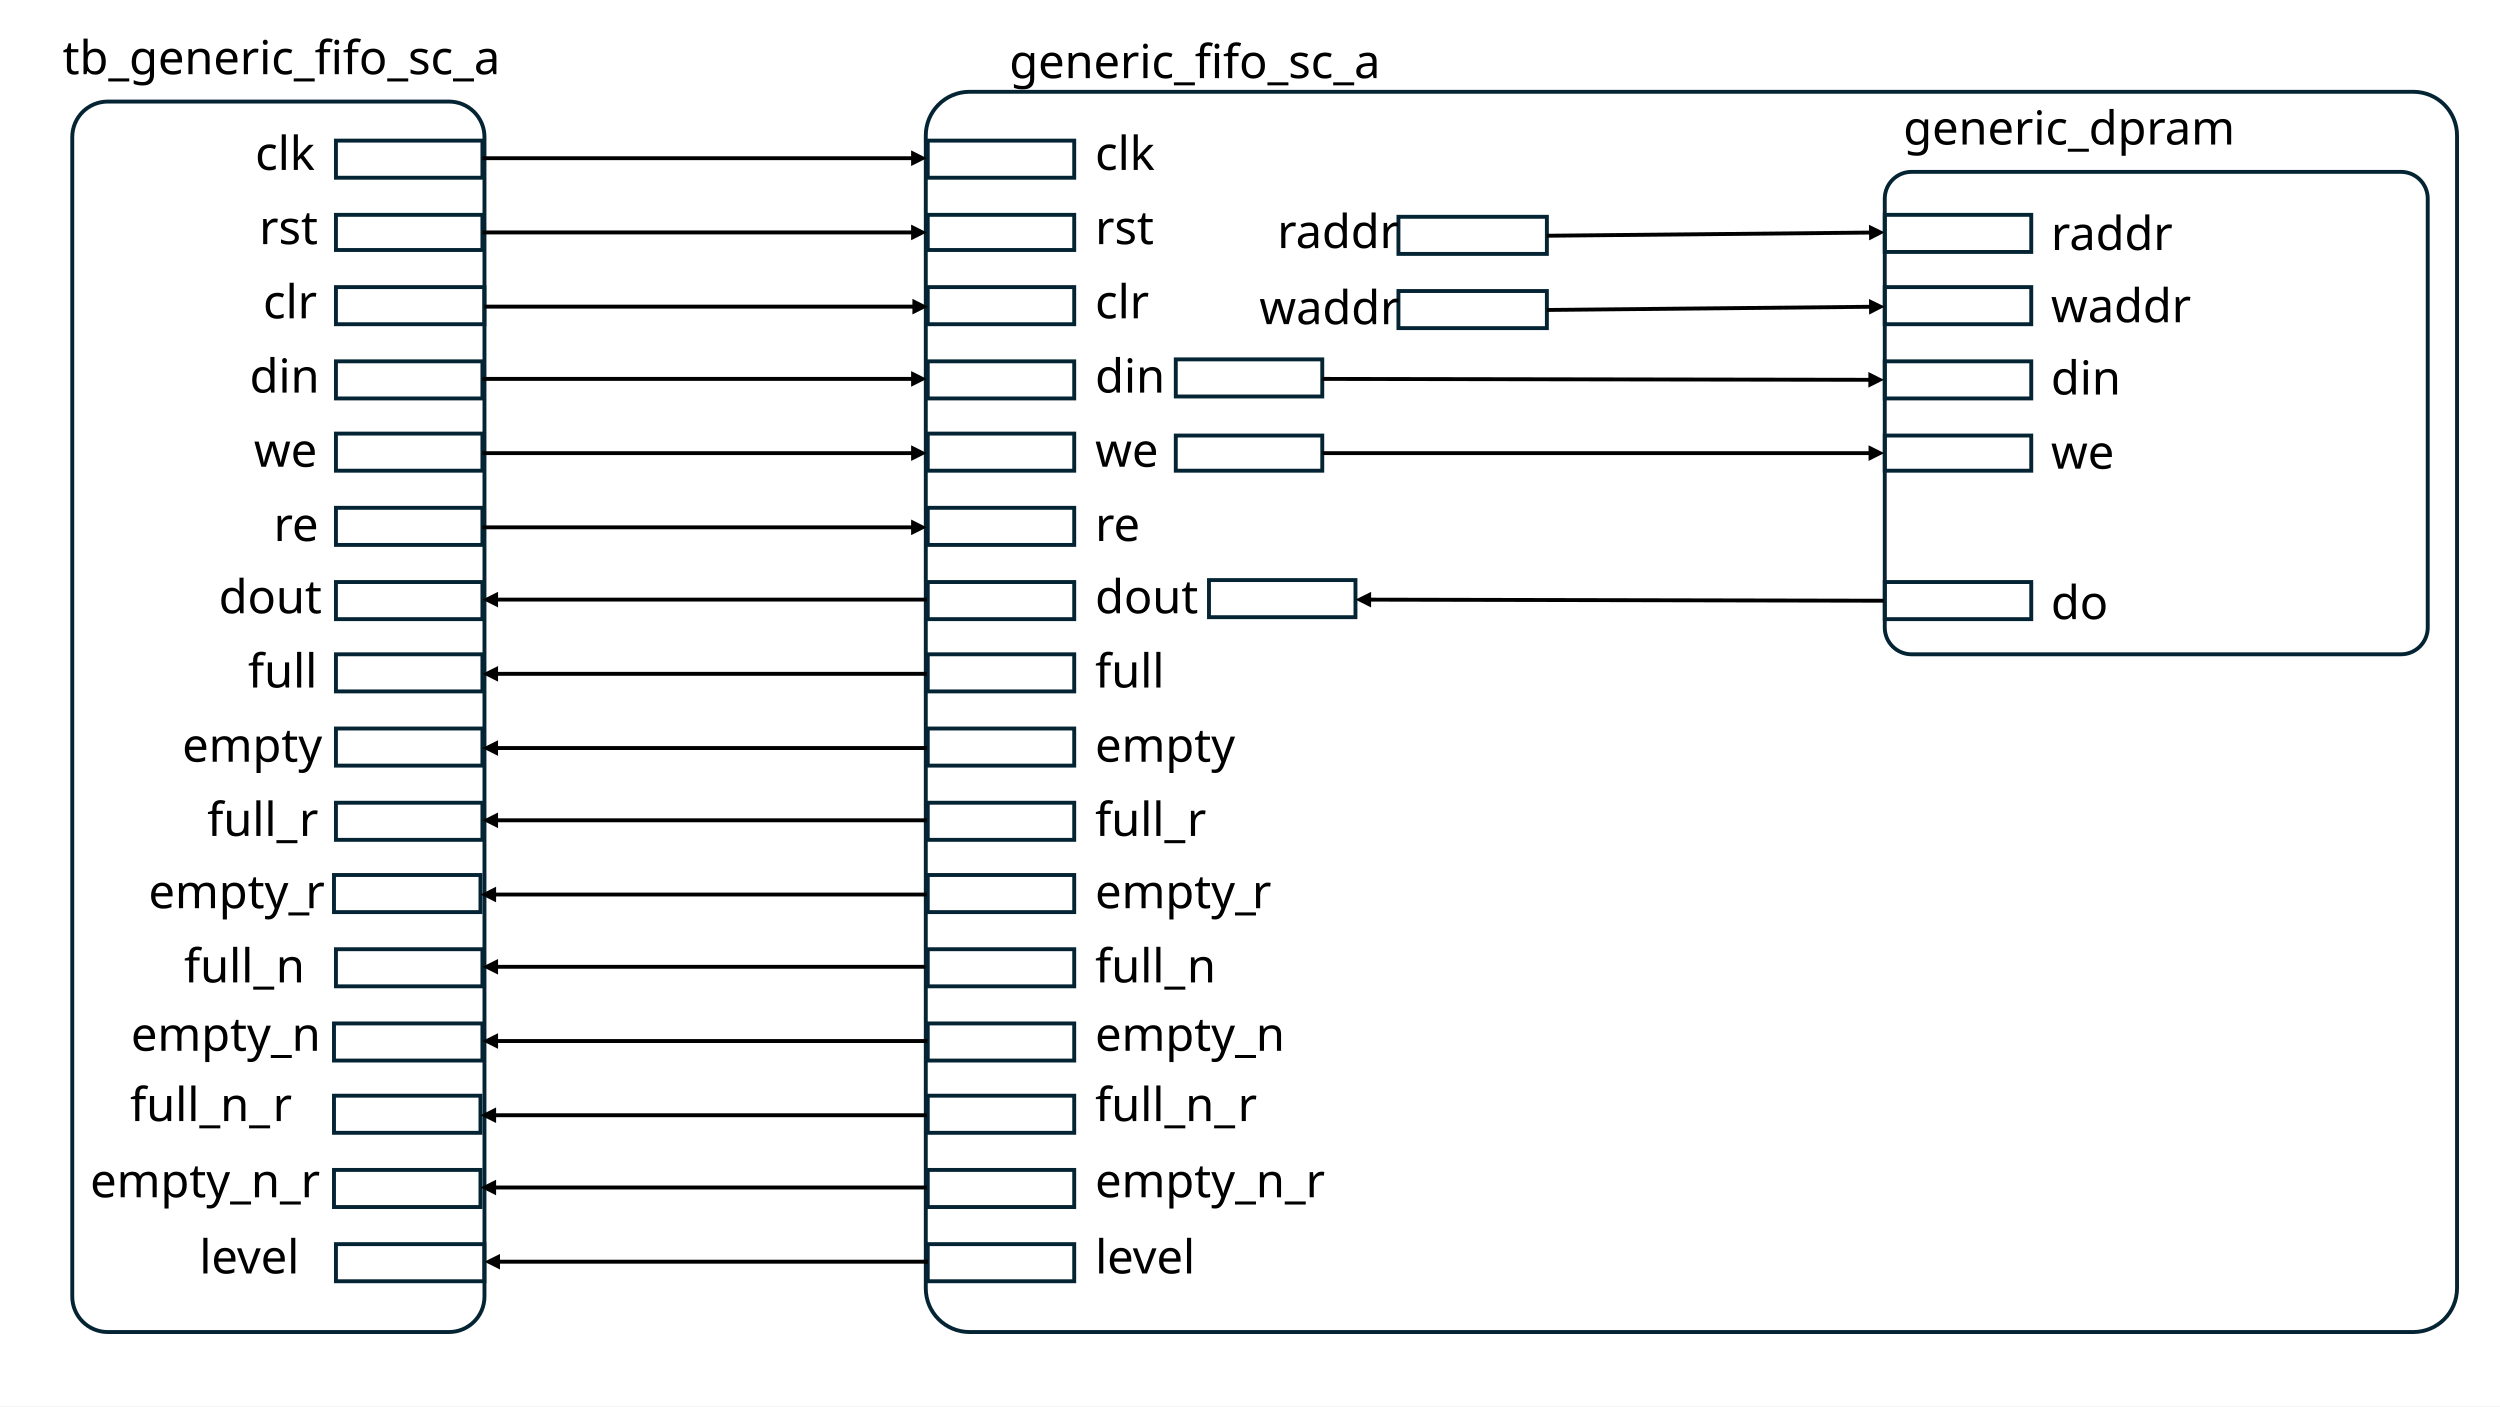
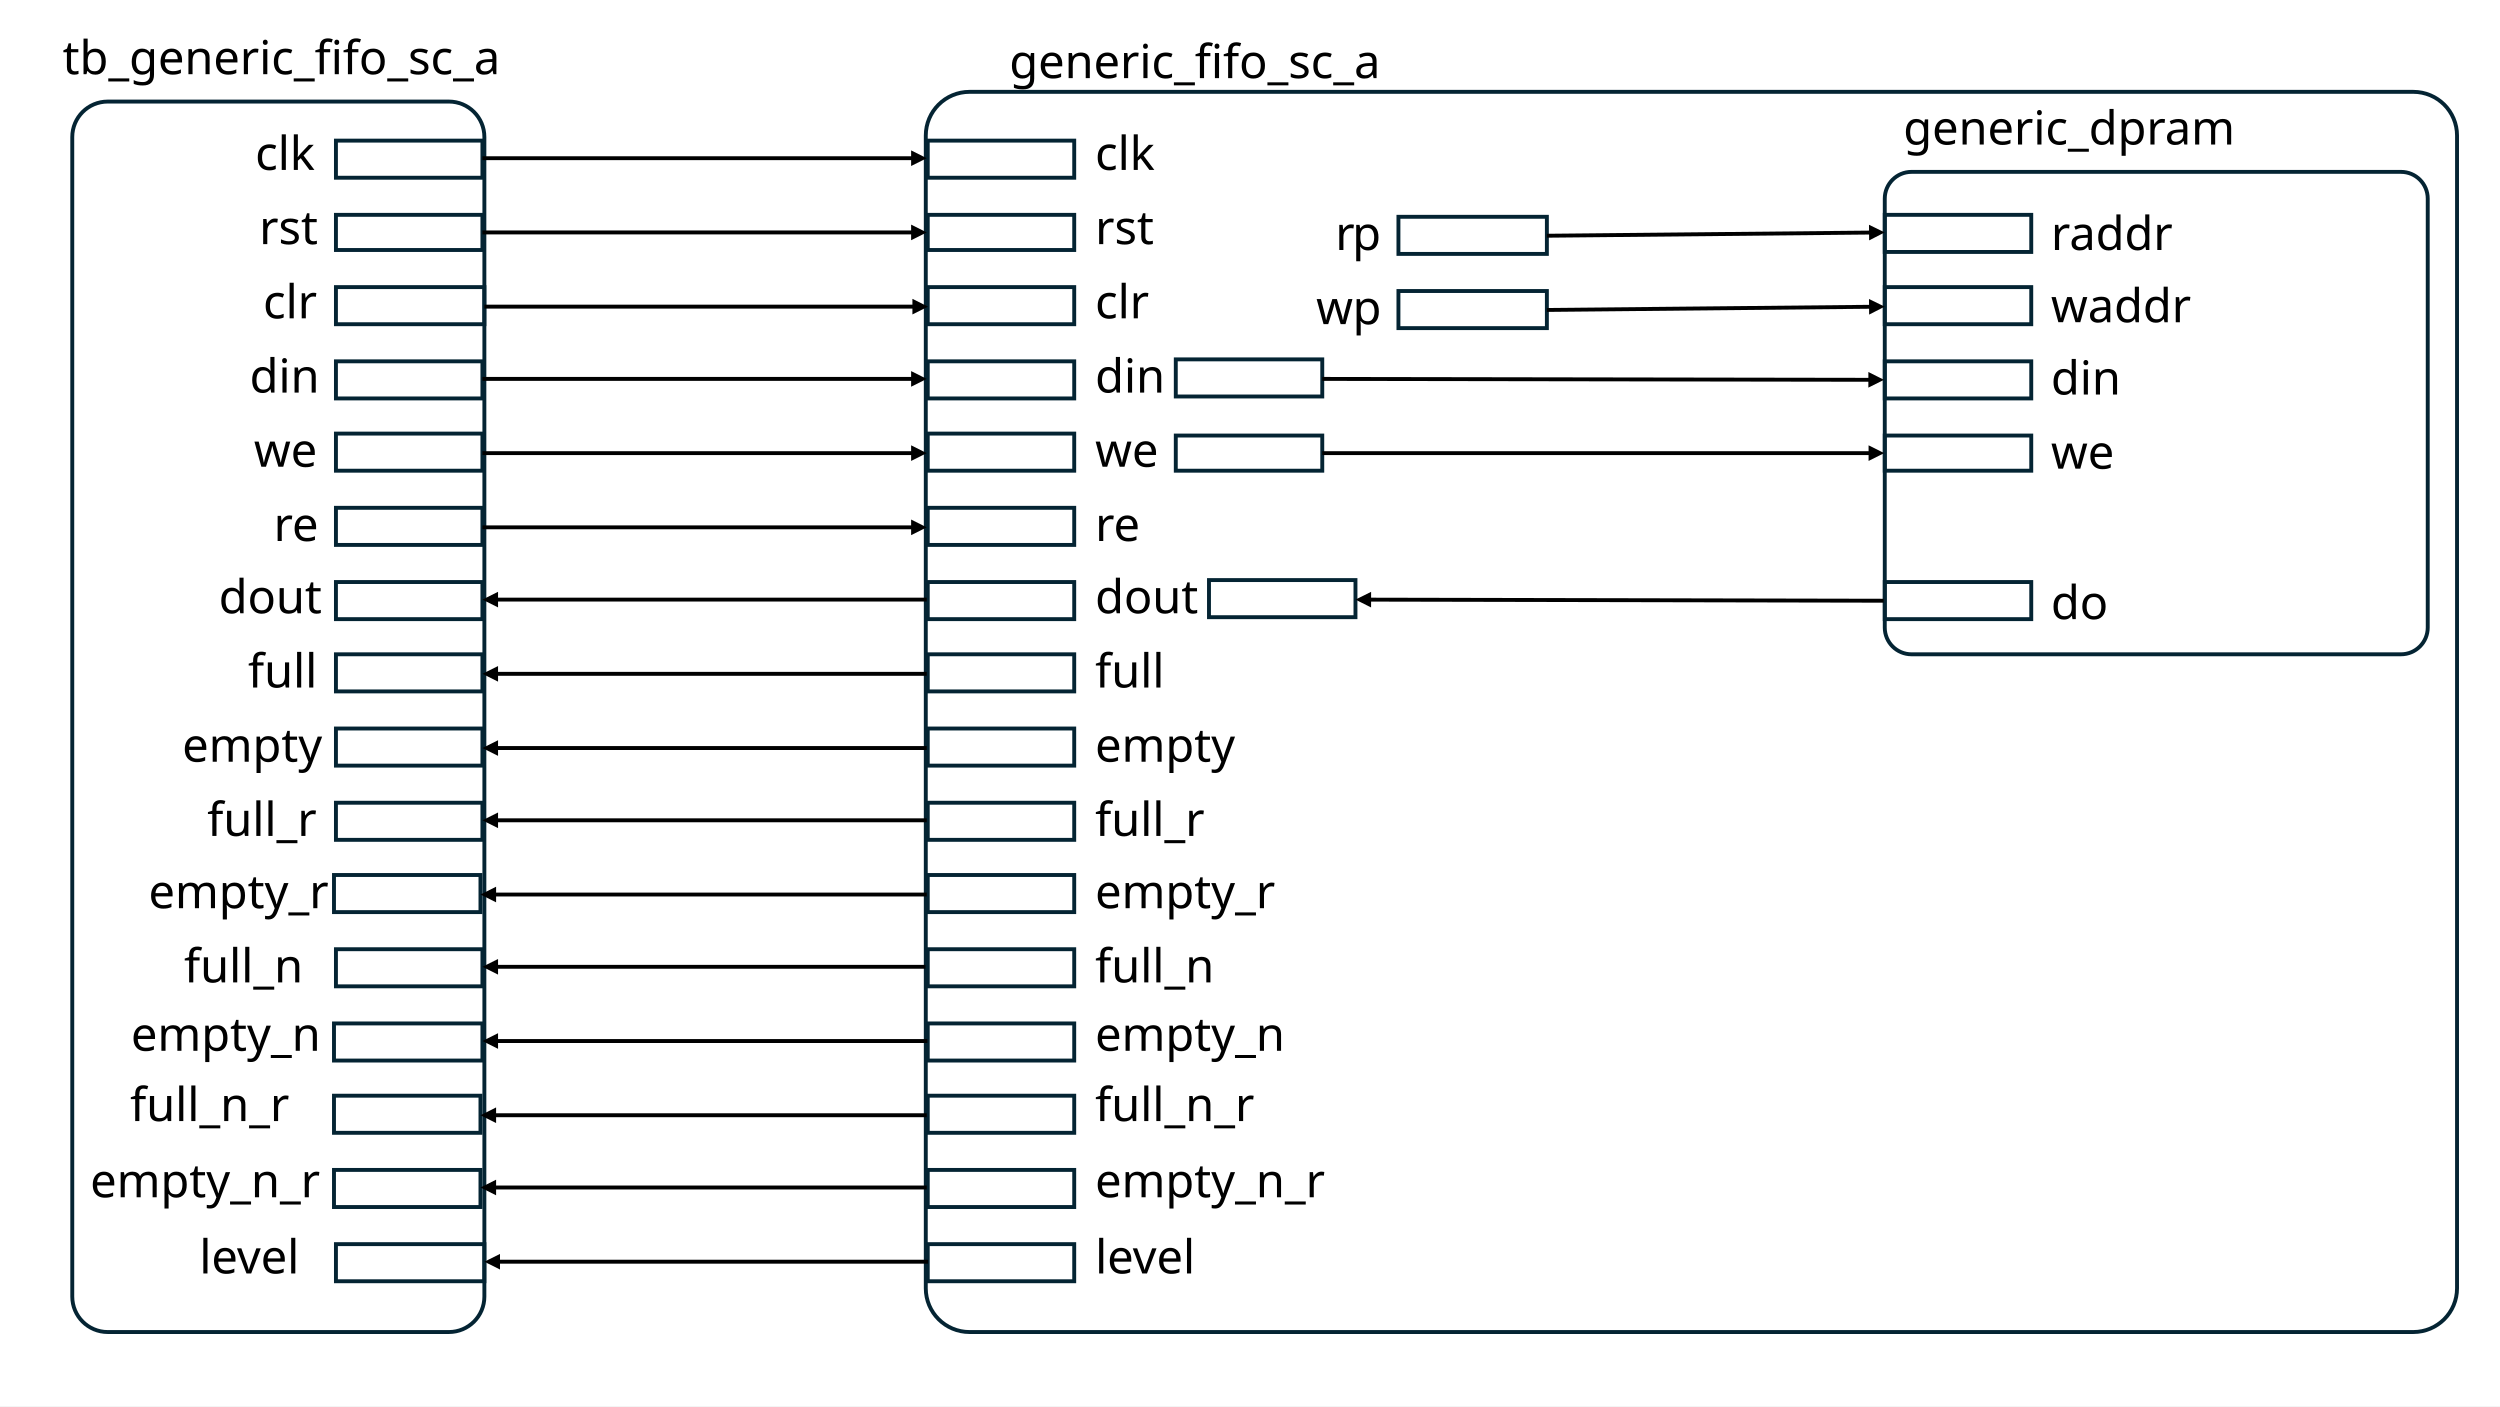
<svg xmlns="http://www.w3.org/2000/svg" width="1280" height="720" overflow="hidden">
  <g>
    <rect x="0" y="0" width="1280" height="720" fill="#FFFFFF" />
    <text font-family="Yu Gothic,Yu Gothic_MSFontService,sans-serif" font-weight="400" font-size="24" transform="translate(32.0547 38)">tb_generic_fifo_sc_a</text>
    <text font-family="Yu Gothic,Yu Gothic_MSFontService,sans-serif" font-weight="400" font-size="24" transform="translate(516.794 40)">generic_fifo_sc_a</text>
-     <path d="M37 70.163C37 60.132 45.132 52 55.163 52L229.887 52C239.918 52 248.05 60.132 248.05 70.163L248.05 663.837C248.05 673.868 239.918 682 229.887 682L55.163 682C45.132 682 37 673.868 37 663.837Z" stroke="#042433" stroke-width="2" stroke-miterlimit="8" fill="none" fill-rule="evenodd" />
+     <path d="M37 70.159C37 60.13 45.13 52 55.159 52L229.841 52C239.87 52 248 60.13 248 70.159L248 663.841C248 673.87 239.87 682 229.841 682L55.159 682C45.13 682 37 673.87 37 663.841Z" stroke="#042433" stroke-width="2" stroke-miterlimit="8" fill="none" fill-rule="evenodd" />
    <rect x="172" y="72" width="75" height="19" stroke="#042433" stroke-width="2" stroke-miterlimit="8" fill="none" />
    <rect x="172" y="110" width="75" height="18" stroke="#042433" stroke-width="2" stroke-miterlimit="8" fill="none" />
    <rect x="172" y="147" width="76" height="19" stroke="#042433" stroke-width="2" stroke-miterlimit="8" fill="none" />
    <rect x="172" y="222" width="75" height="19" stroke="#042433" stroke-width="2" stroke-miterlimit="8" fill="none" />
    <rect x="172" y="185" width="75" height="19" stroke="#042433" stroke-width="2" stroke-miterlimit="8" fill="none" />
    <rect x="172" y="260" width="75" height="19" stroke="#042433" stroke-width="2" stroke-miterlimit="8" fill="none" />
    <rect x="172" y="298" width="75" height="19" stroke="#042433" stroke-width="2" stroke-miterlimit="8" fill="none" />
    <rect x="172" y="335" width="75" height="19" stroke="#042433" stroke-width="2" stroke-miterlimit="8" fill="none" />
    <rect x="172" y="373" width="75" height="19" stroke="#042433" stroke-width="2" stroke-miterlimit="8" fill="none" />
    <rect x="172" y="411" width="75" height="19" stroke="#042433" stroke-width="2" stroke-miterlimit="8" fill="none" />
-     <path d="M1258 659.616C1258 671.978 1247.98 682 1235.62 682L496.384 682C484.022 682 474 671.978 474 659.616L474 69.38C474 57.017 484.022 46.996 496.384 46.996L1235.62 46.996C1247.98 46.996 1258 57.017 1258 69.38Z" stroke="#042433" stroke-width="2" stroke-miterlimit="8" fill="none" fill-rule="evenodd" />
+     <path d="M1258 659.617C1258 671.979 1247.98 682 1235.62 682L496.383 682C484.021 682 474 671.979 474 659.617L474 69.408C474 57.046 484.021 47.025 496.383 47.025L1235.62 47.025C1247.98 47.025 1258 57.046 1258 69.408Z" stroke="#042433" stroke-width="2" stroke-miterlimit="8" fill="none" fill-rule="evenodd" />
    <path d="M965 101.694C965 94.131 971.131 88 978.694 88L1229.31 88C1236.87 88 1243 94.131 1243 101.694L1243 321.306C1243 328.869 1236.87 335 1229.31 335L978.694 335C971.131 335 965 328.869 965 321.306Z" stroke="#042433" stroke-width="2" stroke-miterlimit="8" fill="none" fill-rule="evenodd" />
    <text font-family="Yu Gothic,Yu Gothic_MSFontService,sans-serif" font-weight="400" font-size="24" transform="translate(974.499 74)">generic_dpram</text>
    <text font-family="Yu Gothic,Yu Gothic_MSFontService,sans-serif" font-weight="400" font-size="24" transform="translate(130.675 87)">clk</text>
    <text font-family="Yu Gothic,Yu Gothic_MSFontService,sans-serif" font-weight="400" font-size="24" transform="translate(132.695 125)">rst</text>
    <text font-family="Yu Gothic,Yu Gothic_MSFontService,sans-serif" font-weight="400" font-size="24" transform="translate(134.714 163)">clr</text>
    <text font-family="Yu Gothic,Yu Gothic_MSFontService,sans-serif" font-weight="400" font-size="24" transform="translate(127.814 201)">din</text>
    <text font-family="Yu Gothic,Yu Gothic_MSFontService,sans-serif" font-weight="400" font-size="24" transform="translate(130.002 239)">we</text>
    <text font-family="Yu Gothic,Yu Gothic_MSFontService,sans-serif" font-weight="400" font-size="24" transform="translate(140.1 277)">re</text>
    <text font-family="Yu Gothic,Yu Gothic_MSFontService,sans-serif" font-weight="400" font-size="24" transform="translate(111.995 314)">dout</text>
    <text font-family="Yu Gothic,Yu Gothic_MSFontService,sans-serif" font-weight="400" font-size="24" transform="translate(126.973 352)">full</text>
    <text font-family="Yu Gothic,Yu Gothic_MSFontService,sans-serif" font-weight="400" font-size="24" transform="translate(93.3139 390)">empty</text>
-     <text font-family="Yu Gothic,Yu Gothic_MSFontService,sans-serif" font-weight="400" font-size="24" transform="translate(106.104 428)">full_</text>
-     <text font-family="Yu Gothic,Yu Gothic_MSFontService,sans-serif" font-weight="400" font-size="24" transform="translate(153.104 428)">r</text>
+     <text font-family="Yu Gothic,Yu Gothic_MSFontService,sans-serif" font-weight="400" font-size="24" transform="translate(106.104 428)">full_r</text>
    <rect x="172" y="486" width="75" height="19" stroke="#042433" stroke-width="2" stroke-miterlimit="8" fill="none" />
    <rect x="171" y="524" width="76" height="19" stroke="#042433" stroke-width="2" stroke-miterlimit="8" fill="none" />
    <rect x="172" y="637" width="76" height="19" stroke="#042433" stroke-width="2" stroke-miterlimit="8" fill="none" />
    <rect x="171" y="599" width="75" height="19" stroke="#042433" stroke-width="2" stroke-miterlimit="8" fill="none" />
    <rect x="171" y="561" width="75" height="19" stroke="#042433" stroke-width="2" stroke-miterlimit="8" fill="none" />
    <rect x="171" y="448" width="75" height="19" stroke="#042433" stroke-width="2" stroke-miterlimit="8" fill="none" />
-     <text font-family="Yu Gothic,Yu Gothic_MSFontService,sans-serif" font-weight="400" font-size="24" transform="translate(76.0469 465)">empty_</text>
-     <text font-family="Yu Gothic,Yu Gothic_MSFontService,sans-serif" font-weight="400" font-size="24" transform="translate(156.38 465)">r</text>
-     <text font-family="Yu Gothic,Yu Gothic_MSFontService,sans-serif" font-weight="400" font-size="24" transform="translate(94.2227 503)">full_</text>
-     <text font-family="Yu Gothic,Yu Gothic_MSFontService,sans-serif" font-weight="400" font-size="24" transform="translate(141.223 503)">n</text>
+     <text font-family="Yu Gothic,Yu Gothic_MSFontService,sans-serif" font-weight="400" font-size="24" transform="translate(76.0469 465)">empty_r</text>
+     <text font-family="Yu Gothic,Yu Gothic_MSFontService,sans-serif" font-weight="400" font-size="24" transform="translate(94.2227 503)">full_n</text>
    <text font-family="Yu Gothic,Yu Gothic_MSFontService,sans-serif" font-weight="400" font-size="24" transform="translate(67.0599 538)">empty_n</text>
-     <text font-family="Yu Gothic,Yu Gothic_MSFontService,sans-serif" font-weight="400" font-size="24" transform="translate(66.6148 574)">full_n_</text>
-     <text font-family="Yu Gothic,Yu Gothic_MSFontService,sans-serif" font-weight="400" font-size="24" transform="translate(139.615 574)">r</text>
+     <text font-family="Yu Gothic,Yu Gothic_MSFontService,sans-serif" font-weight="400" font-size="24" transform="translate(66.6148 574)">full_n_r</text>
    <text font-family="Yu Gothic,Yu Gothic_MSFontService,sans-serif" font-weight="400" font-size="24" transform="translate(46.1915 613)">empty_n_r</text>
    <text font-family="Yu Gothic,Yu Gothic_MSFontService,sans-serif" font-weight="400" font-size="24" transform="translate(102.065 652)">level</text>
    <rect x="475" y="72" width="75" height="19" stroke="#042433" stroke-width="2" stroke-miterlimit="8" fill="none" />
    <rect x="475" y="110" width="75" height="18" stroke="#042433" stroke-width="2" stroke-miterlimit="8" fill="none" />
    <rect x="475" y="147" width="75" height="19" stroke="#042433" stroke-width="2" stroke-miterlimit="8" fill="none" />
    <rect x="475" y="222" width="75" height="19" stroke="#042433" stroke-width="2" stroke-miterlimit="8" fill="none" />
    <rect x="475" y="185" width="75" height="19" stroke="#042433" stroke-width="2" stroke-miterlimit="8" fill="none" />
    <rect x="475" y="260" width="75" height="19" stroke="#042433" stroke-width="2" stroke-miterlimit="8" fill="none" />
    <rect x="475" y="298" width="75" height="19" stroke="#042433" stroke-width="2" stroke-miterlimit="8" fill="none" />
    <rect x="475" y="335" width="75" height="19" stroke="#042433" stroke-width="2" stroke-miterlimit="8" fill="none" />
    <rect x="475" y="373" width="75" height="19" stroke="#042433" stroke-width="2" stroke-miterlimit="8" fill="none" />
    <rect x="475" y="411" width="75" height="19" stroke="#042433" stroke-width="2" stroke-miterlimit="8" fill="none" />
    <text font-family="Yu Gothic,Yu Gothic_MSFontService,sans-serif" font-weight="400" font-size="24" transform="translate(560.713 87)">clk</text>
    <text font-family="Yu Gothic,Yu Gothic_MSFontService,sans-serif" font-weight="400" font-size="24" transform="translate(560.713 125)">rst</text>
    <text font-family="Yu Gothic,Yu Gothic_MSFontService,sans-serif" font-weight="400" font-size="24" transform="translate(560.713 163)">clr</text>
    <text font-family="Yu Gothic,Yu Gothic_MSFontService,sans-serif" font-weight="400" font-size="24" transform="translate(560.713 201)">din</text>
    <text font-family="Yu Gothic,Yu Gothic_MSFontService,sans-serif" font-weight="400" font-size="24" transform="translate(560.713 239)">we</text>
    <text font-family="Yu Gothic,Yu Gothic_MSFontService,sans-serif" font-weight="400" font-size="24" transform="translate(560.713 277)">re</text>
    <text font-family="Yu Gothic,Yu Gothic_MSFontService,sans-serif" font-weight="400" font-size="24" transform="translate(560.713 314)">dout</text>
    <text font-family="Yu Gothic,Yu Gothic_MSFontService,sans-serif" font-weight="400" font-size="24" transform="translate(560.713 352)">full</text>
    <text font-family="Yu Gothic,Yu Gothic_MSFontService,sans-serif" font-weight="400" font-size="24" transform="translate(560.713 390)">empty</text>
-     <text font-family="Yu Gothic,Yu Gothic_MSFontService,sans-serif" font-weight="400" font-size="24" transform="translate(560.713 428)">full_</text>
-     <text font-family="Yu Gothic,Yu Gothic_MSFontService,sans-serif" font-weight="400" font-size="24" transform="translate(607.713 428)">r</text>
+     <text font-family="Yu Gothic,Yu Gothic_MSFontService,sans-serif" font-weight="400" font-size="24" transform="translate(560.713 428)">full_r</text>
    <rect x="475" y="486" width="75" height="19" stroke="#042433" stroke-width="2" stroke-miterlimit="8" fill="none" />
    <rect x="475" y="524" width="75" height="19" stroke="#042433" stroke-width="2" stroke-miterlimit="8" fill="none" />
    <rect x="475" y="637" width="75" height="19" stroke="#042433" stroke-width="2" stroke-miterlimit="8" fill="none" />
    <rect x="475" y="599" width="75" height="19" stroke="#042433" stroke-width="2" stroke-miterlimit="8" fill="none" />
    <rect x="475" y="561" width="75" height="19" stroke="#042433" stroke-width="2" stroke-miterlimit="8" fill="none" />
    <rect x="475" y="448" width="75" height="19" stroke="#042433" stroke-width="2" stroke-miterlimit="8" fill="none" />
-     <text font-family="Yu Gothic,Yu Gothic_MSFontService,sans-serif" font-weight="400" font-size="24" transform="translate(560.713 465)">empty_</text>
-     <text font-family="Yu Gothic,Yu Gothic_MSFontService,sans-serif" font-weight="400" font-size="24" transform="translate(641.046 465)">r</text>
-     <text font-family="Yu Gothic,Yu Gothic_MSFontService,sans-serif" font-weight="400" font-size="24" transform="translate(560.713 503)">full_</text>
-     <text font-family="Yu Gothic,Yu Gothic_MSFontService,sans-serif" font-weight="400" font-size="24" transform="translate(607.713 503)">n</text>
+     <text font-family="Yu Gothic,Yu Gothic_MSFontService,sans-serif" font-weight="400" font-size="24" transform="translate(560.713 465)">empty_r</text>
+     <text font-family="Yu Gothic,Yu Gothic_MSFontService,sans-serif" font-weight="400" font-size="24" transform="translate(560.713 503)">full_n</text>
    <text font-family="Yu Gothic,Yu Gothic_MSFontService,sans-serif" font-weight="400" font-size="24" transform="translate(560.713 538)">empty_n</text>
-     <text font-family="Yu Gothic,Yu Gothic_MSFontService,sans-serif" font-weight="400" font-size="24" transform="translate(560.713 574)">full_n_</text>
-     <text font-family="Yu Gothic,Yu Gothic_MSFontService,sans-serif" font-weight="400" font-size="24" transform="translate(633.713 574)">r</text>
+     <text font-family="Yu Gothic,Yu Gothic_MSFontService,sans-serif" font-weight="400" font-size="24" transform="translate(560.713 574)">full_n_r</text>
    <text font-family="Yu Gothic,Yu Gothic_MSFontService,sans-serif" font-weight="400" font-size="24" transform="translate(560.713 613)">empty_n_r</text>
    <text font-family="Yu Gothic,Yu Gothic_MSFontService,sans-serif" font-weight="400" font-size="24" transform="translate(560.713 652)">level</text>
    <rect x="965" y="110" width="75" height="19" stroke="#042433" stroke-width="2" stroke-miterlimit="8" fill="none" />
    <rect x="965" y="147" width="75" height="19" stroke="#042433" stroke-width="2" stroke-miterlimit="8" fill="none" />
    <rect x="965" y="223" width="75" height="18" stroke="#042433" stroke-width="2" stroke-miterlimit="8" fill="none" />
    <rect x="965" y="185" width="75" height="19" stroke="#042433" stroke-width="2" stroke-miterlimit="8" fill="none" />
    <rect x="965" y="298" width="75" height="19" stroke="#042433" stroke-width="2" stroke-miterlimit="8" fill="none" />
    <rect x="716" y="111" width="76" height="19" stroke="#042433" stroke-width="2" stroke-miterlimit="8" fill="none" />
    <rect x="716" y="149" width="76" height="19" stroke="#042433" stroke-width="2" stroke-miterlimit="8" fill="none" />
    <rect x="602" y="223" width="75" height="18" stroke="#042433" stroke-width="2" stroke-miterlimit="8" fill="none" />
    <rect x="619" y="297" width="75" height="19" stroke="#042433" stroke-width="2" stroke-miterlimit="8" fill="none" />
    <rect x="602" y="184" width="75" height="19" stroke="#042433" stroke-width="2" stroke-miterlimit="8" fill="none" />
-     <text font-family="Yu Gothic,Yu Gothic_MSFontService,sans-serif" font-weight="400" font-size="24" transform="translate(653.957 127)">raddr</text>
-     <text font-family="Yu Gothic,Yu Gothic_MSFontService,sans-serif" font-weight="400" font-size="24" transform="translate(644.771 166)">waddr</text>
+     <text font-family="Yu Gothic,Yu Gothic_MSFontService,sans-serif" font-weight="400" font-size="24" transform="translate(683.671 128)">r</text>
+     <text font-family="Yu Gothic,Yu Gothic_MSFontService,sans-serif" font-weight="400" font-size="24" transform="translate(692.338 128)">p</text>
+     <text font-family="Yu Gothic,Yu Gothic_MSFontService,sans-serif" font-weight="400" font-size="24" transform="translate(673.862 166)">w</text>
+     <text font-family="Yu Gothic,Yu Gothic_MSFontService,sans-serif" font-weight="400" font-size="24" transform="translate(692.529 166)">p</text>
    <path d="M677.002 193 957.937 193.463 957.934 195.463 676.998 195ZM956.609 190.46 964.602 194.474 956.596 198.46Z" />
    <path d="M677 231 958.045 231 958.045 233 677 233ZM956.712 228 964.712 232 956.712 236Z" />
    <path d="M0.01-1 166.305 0.631 166.285 2.631-0.01 1ZM165.001-2.382 172.962 1.696 164.923 5.618Z" transform="matrix(1 0 0 -1 792 120.696)" />
    <path d="M0.01-1 166.305 0.631 166.285 2.631-0.01 1ZM165.001-2.382 172.962 1.696 164.923 5.618Z" transform="matrix(1 0 0 -1 792 158.696)" />
    <path d="M964.438 308.572 700.664 308.014 700.669 306.014 964.442 306.572ZM701.992 311.017 694 307 702.008 303.017Z" />
    <path d="M247 269 467.827 269 467.827 271 247 271ZM466.494 266 474.494 270 466.494 274Z" />
    <path d="M247 231 467.827 231 467.827 233 247 233ZM466.494 228 474.494 232 466.494 236Z" />
    <path d="M247 193 467.827 193 467.827 195 247 195ZM466.494 190 474.494 194 466.494 198Z" />
    <path d="M248 156 468.491 156 468.491 158 248 158ZM467.157 153 475.157 157 467.157 161Z" />
    <path d="M247 118 467.827 118 467.827 120 247 120ZM466.494 115 474.494 119 466.494 123Z" />
    <path d="M247 80 467.827 80 467.827 82 247 82ZM466.494 77 474.494 81 466.494 85Z" />
    <path d="M4.61494e-07-1 220.827-1 220.827 1-4.61494e-07 1ZM219.494-4 227.494 0 219.494 4Z" transform="matrix(-1 0 0 1 474.494 307)" />
    <path d="M4.61494e-07-1 220.827-1 220.827 1-4.61494e-07 1ZM219.494-4 227.494 0 219.494 4Z" transform="matrix(-1 0 0 1 474.494 345)" />
    <path d="M4.61494e-07-1 220.827-1 220.827 1-4.61494e-07 1ZM219.494-4 227.494 0 219.494 4Z" transform="matrix(-1 0 0 1 474.494 383)" />
    <path d="M4.61494e-07-1 220.827-1 220.827 1-4.61494e-07 1ZM219.494-4 227.494 0 219.494 4Z" transform="matrix(-1 0 0 1 474.494 420)" />
    <path d="M4.59456e-07-1 221.836-1 221.836 1-4.59456e-07 1ZM220.502-4 228.502 0 220.502 4Z" transform="matrix(-1 0 0 1 474.502 458)" />
    <path d="M4.62862e-07-1 220.154-1 220.154 1-4.62862e-07 1ZM218.821-4 226.821 0 218.821 4Z" transform="matrix(-1 0 0 1 473.821 495)" />
    <path d="M4.60813e-07-1 221.163-1 221.163 1-4.60813e-07 1ZM219.83-4 227.83 0 219.83 4Z" transform="matrix(-1 0 0 1 474.83 533)" />
    <path d="M4.59456e-07-1 221.836-1 221.836 1-4.59456e-07 1ZM220.502-4 228.502 0 220.502 4Z" transform="matrix(-1 0 0 1 474.502 571)" />
    <path d="M4.59456e-07-1 221.836-1 221.836 1-4.59456e-07 1ZM220.502-4 228.502 0 220.502 4Z" transform="matrix(-1 0 0 1 474.502 608)" />
    <path d="M4.62177e-07-1 220.491-1 220.491 1-4.62177e-07 1ZM219.157-4 227.157 0 219.157 4Z" transform="matrix(-1 0 0 1 475.157 646)" />
    <text font-family="Yu Gothic,Yu Gothic_MSFontService,sans-serif" font-weight="400" font-size="24" transform="translate(1050.09 128)">raddr</text>
    <text font-family="Yu Gothic,Yu Gothic_MSFontService,sans-serif" font-weight="400" font-size="24" transform="translate(1050.09 165)">waddr</text>
    <text font-family="Yu Gothic,Yu Gothic_MSFontService,sans-serif" font-weight="400" font-size="24" transform="translate(1050.09 202)">din</text>
    <text font-family="Yu Gothic,Yu Gothic_MSFontService,sans-serif" font-weight="400" font-size="24" transform="translate(1050.09 240)">we</text>
    <text font-family="Yu Gothic,Yu Gothic_MSFontService,sans-serif" font-weight="400" font-size="24" transform="translate(1050.09 317)">do</text>
  </g>
</svg>
